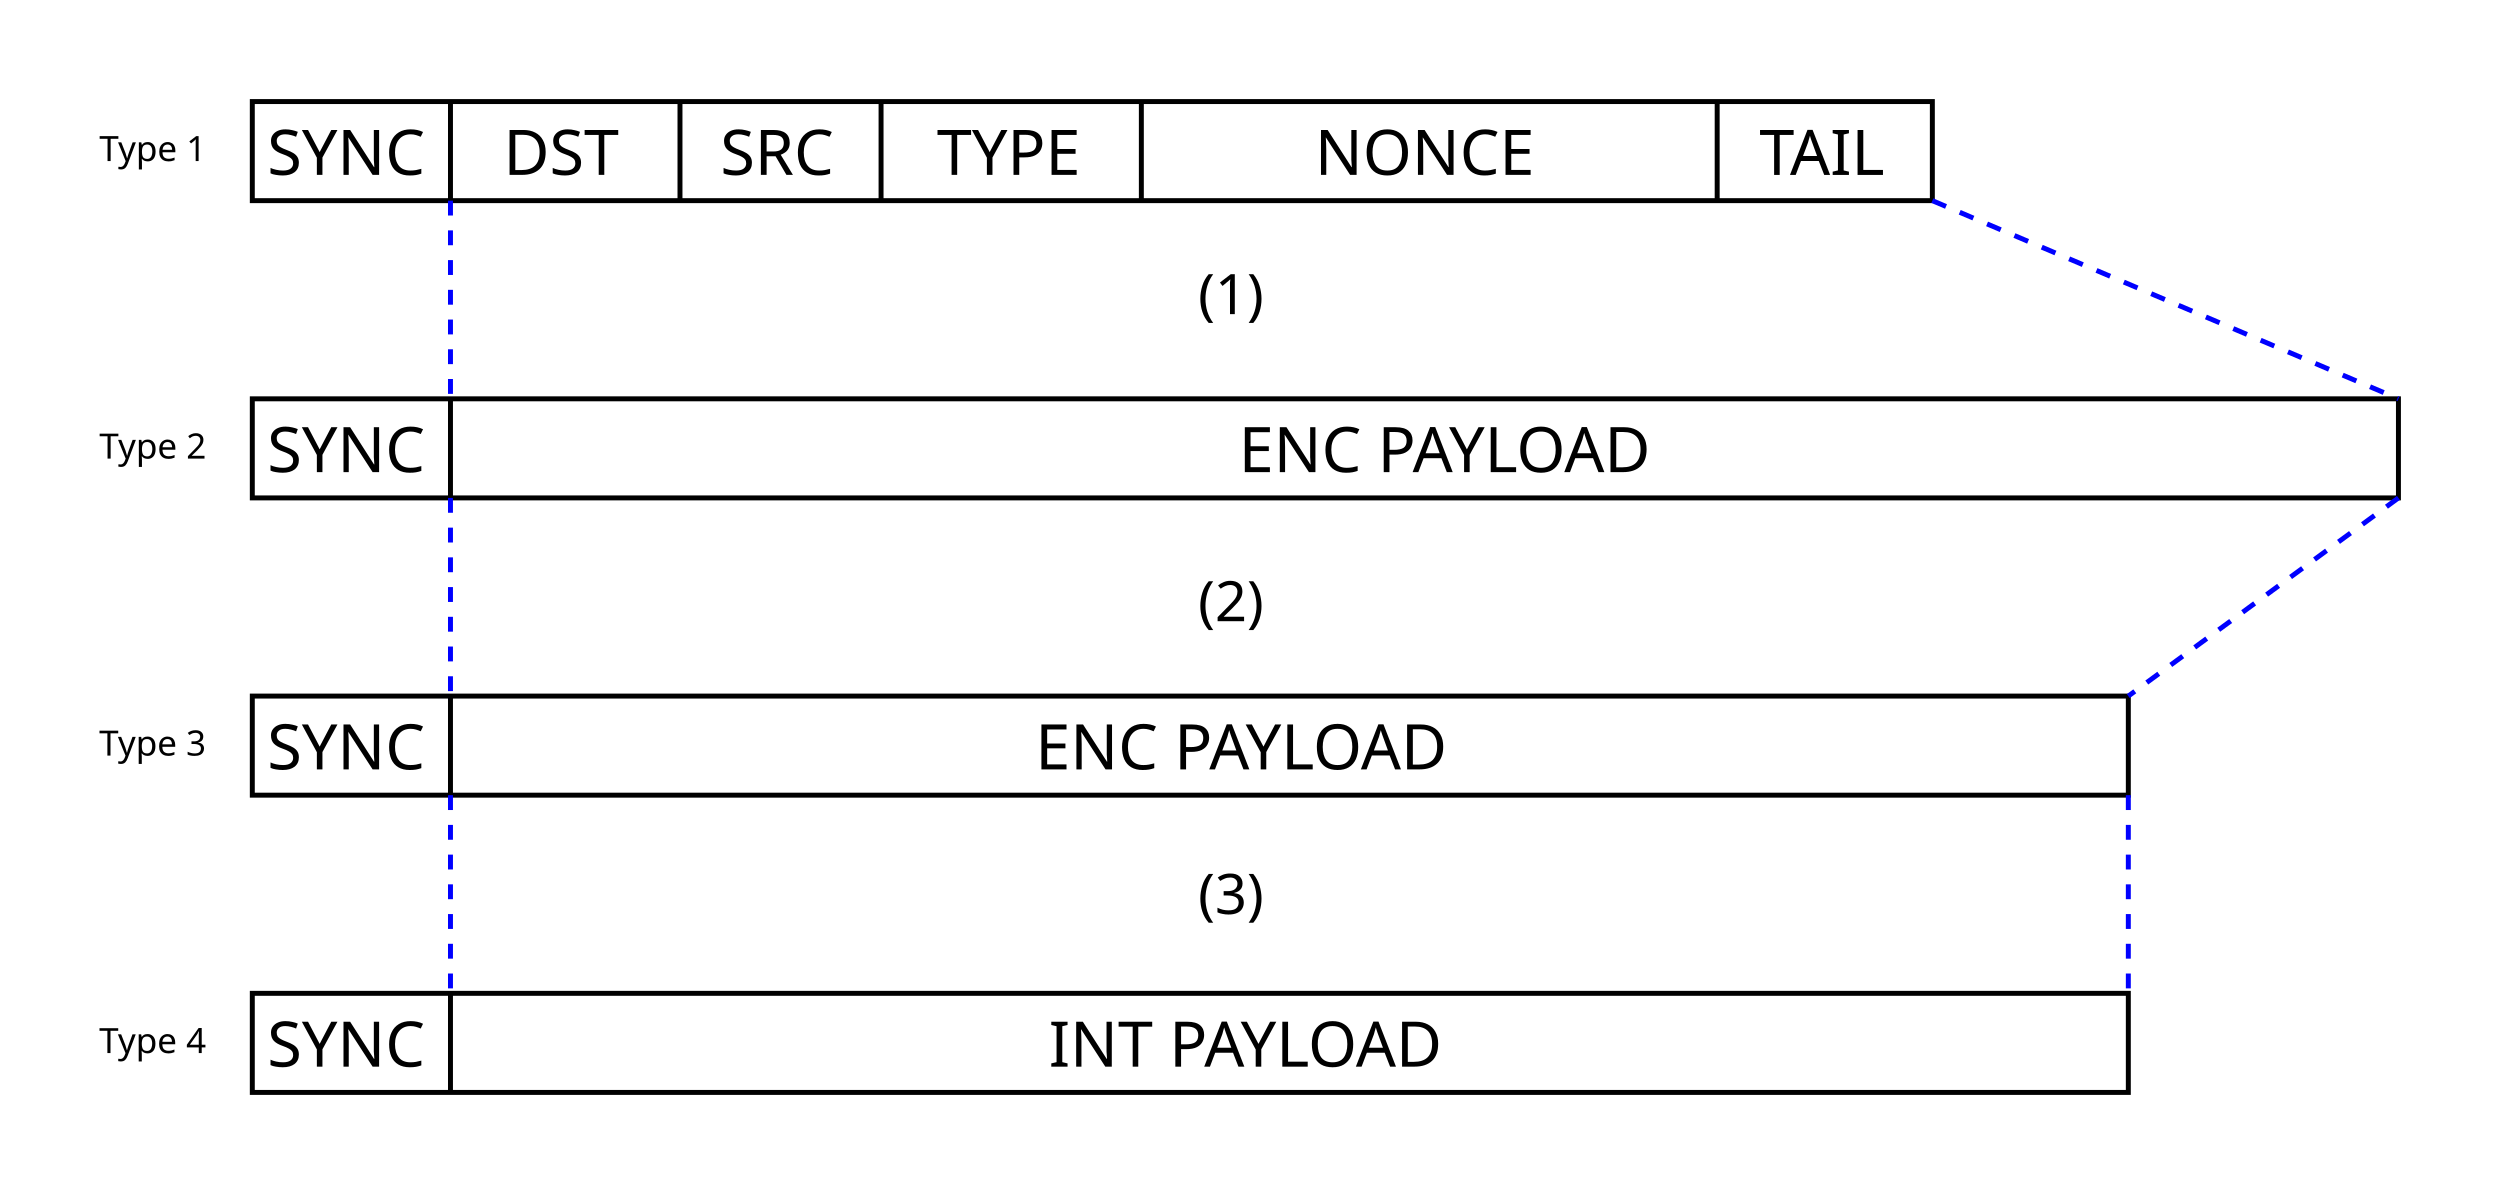
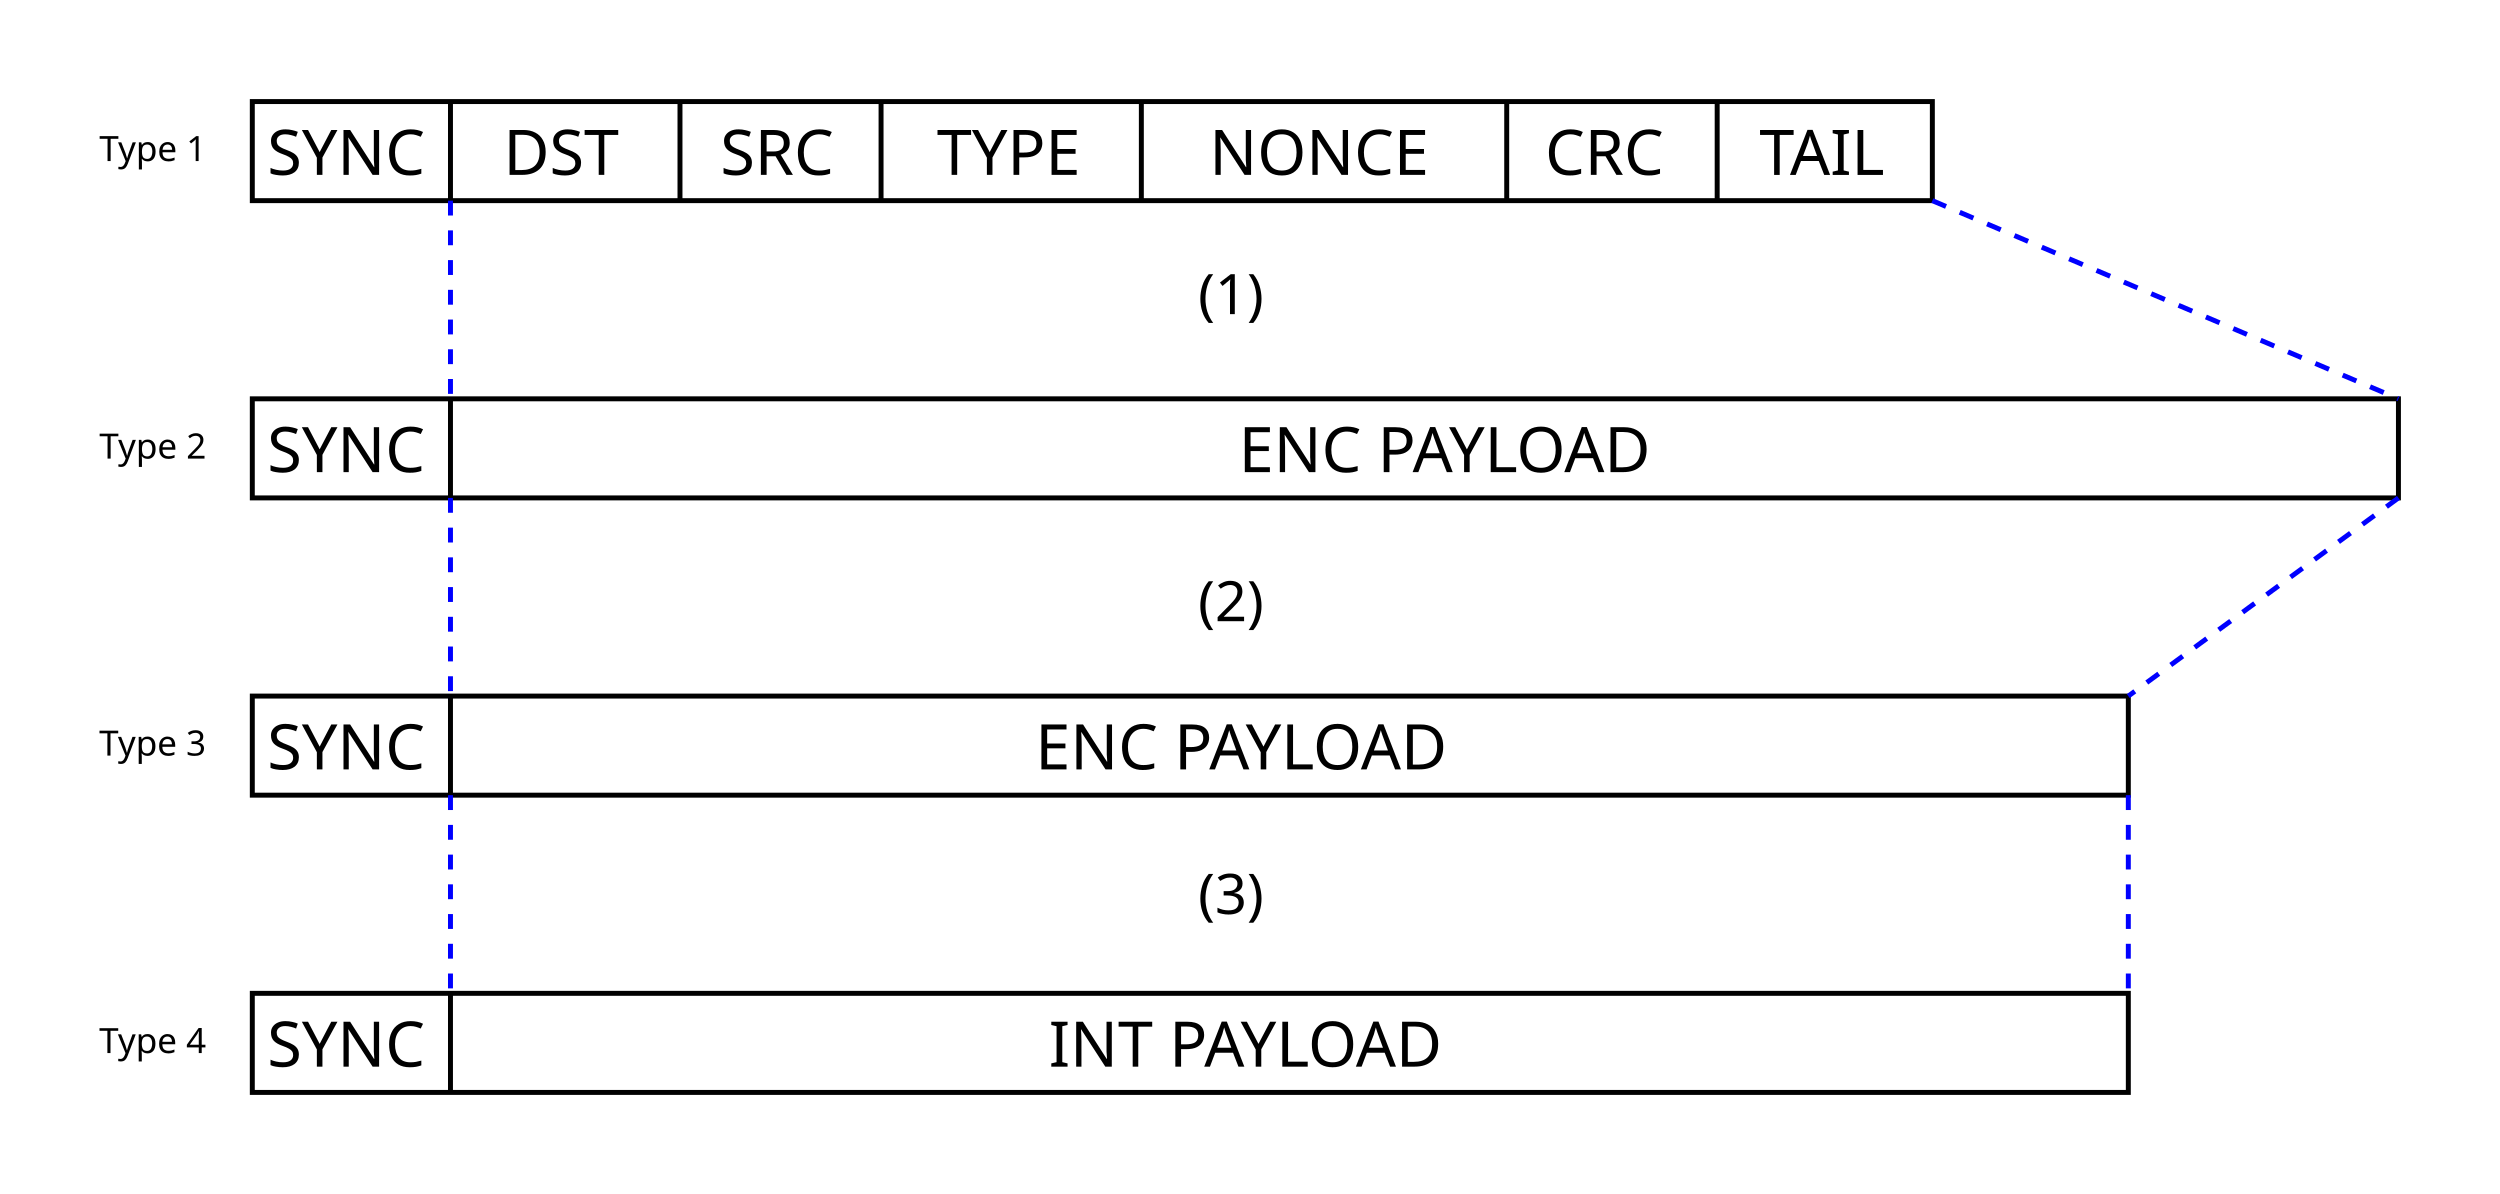
<svg xmlns="http://www.w3.org/2000/svg" width="252.307mm" height="120.5mm" viewBox="0 0 252.307 120.5" version="1.1" id="svg8">
  <defs id="defs2" />
  <g id="layer1" transform="translate(5.46293,-66.75)">
    <rect style="fill:none;fill-opacity:1;stroke:#000000;stroke-width:0.5;stroke-linecap:butt;stroke-linejoin:miter;stroke-miterlimit:4;stroke-dasharray:none;stroke-dashoffset:0;stroke-opacity:1" id="rect3719" width="169.555" height="10" x="20" y="77" />
    <text xml:space="preserve" style="font-style:normal;font-weight:normal;font-size:10.583px;line-height:1.25;font-family:sans-serif;letter-spacing:0px;word-spacing:0px;fill:#000000;fill-opacity:1;stroke:none;stroke-width:0.265" x="21.512" y="84.398" id="text919">
      <tspan x="21.512" y="84.398" id="tspan917" style="stroke-width:0.265">
        <tspan x="21.512" y="84.398" style="font-size:6.35px;stroke-width:0.265" id="tspan915">SYNC</tspan>
      </tspan>
    </text>
    <path style="fill:none;stroke:#000000;stroke-width:0.5;stroke-linecap:butt;stroke-linejoin:miter;stroke-miterlimit:4;stroke-dasharray:none;stroke-opacity:1" d="M 40,77 V 87" id="path3733" />
    <text xml:space="preserve" style="font-style:normal;font-weight:normal;font-size:10.583px;line-height:1.25;font-family:sans-serif;letter-spacing:0px;word-spacing:0px;fill:#000000;fill-opacity:1;stroke:none;stroke-width:0.265" x="45.357" y="84.398" id="text913">
      <tspan x="45.357" y="84.398" id="tspan911" style="stroke-width:0.265">
        <tspan x="45.357" y="84.398" style="font-size:6.35px;stroke-width:0.265" id="tspan909">DST</tspan>
      </tspan>
    </text>
    <text xml:space="preserve" style="font-style:normal;font-weight:normal;font-size:10.583px;line-height:1.25;font-family:sans-serif;letter-spacing:0px;word-spacing:0px;fill:#000000;fill-opacity:1;stroke:none;stroke-width:0.265" x="67.233" y="84.398" id="text4565">
      <tspan id="tspan4563" x="67.233" y="84.398" style="font-size:6.35px;stroke-width:0.265">SRC</tspan>
    </text>
    <text xml:space="preserve" style="font-style:normal;font-weight:normal;font-size:10.583px;line-height:1.25;font-family:sans-serif;letter-spacing:0px;word-spacing:0px;fill:#000000;fill-opacity:1;stroke:none;stroke-width:0.265" x="89.089" y="84.398" id="text4569">
      <tspan id="tspan4567" x="89.089" y="84.398" style="font-size:6.35px;stroke-width:0.265">TYPE</tspan>
    </text>
-     <text xml:space="preserve" style="font-style:normal;font-weight:normal;font-size:10.583px;line-height:1.25;font-family:sans-serif;letter-spacing:0px;word-spacing:0px;fill:#000000;fill-opacity:1;stroke:none;stroke-width:0.265" x="127.246" y="84.398" id="text4565-7">
-       <tspan id="tspan4563-4" x="127.246" y="84.398" style="font-size:6.35px;stroke-width:0.265">NONCE</tspan>
+     <text xml:space="preserve" style="font-style:normal;font-weight:normal;font-size:10.583px;line-height:1.25;font-family:sans-serif;letter-spacing:0px;word-spacing:0px;fill:#000000;fill-opacity:1;stroke:none;stroke-width:0.265" x="116.594" y="84.398" id="text4565-7">
+       <tspan id="tspan4563-4" x="116.594" y="84.398" style="font-size:6.35px;stroke-width:0.265">NONCE</tspan>
    </text>
    <text xml:space="preserve" style="font-style:normal;font-weight:normal;font-size:10.583px;line-height:1.25;font-family:sans-serif;letter-spacing:0px;word-spacing:0px;fill:#000000;fill-opacity:1;stroke:none;stroke-width:0.265" x="172.101" y="84.401" id="text4565-79">
      <tspan id="tspan4563-45" x="172.101" y="84.401" style="font-size:6.35px;stroke-width:0.265">TAIL</tspan>
    </text>
    <rect style="fill:none;fill-opacity:1;stroke:#000000;stroke-width:0.5;stroke-linecap:butt;stroke-linejoin:miter;stroke-miterlimit:4;stroke-dasharray:none;stroke-dashoffset:0;stroke-opacity:1" id="rect3719-7" width="216.594" height="10" x="20" y="107" />
    <text xml:space="preserve" style="font-style:normal;font-weight:normal;font-size:10.583px;line-height:1.25;font-family:sans-serif;letter-spacing:0px;word-spacing:0px;fill:#000000;fill-opacity:1;stroke:none;stroke-width:0.265" x="21.512" y="114.398" id="text925">
      <tspan x="21.512" y="114.398" id="tspan923" style="stroke-width:0.265">
        <tspan x="21.512" y="114.398" style="font-size:6.35px;stroke-width:0.265" id="tspan921">SYNC</tspan>
      </tspan>
    </text>
    <path style="fill:none;stroke:#000000;stroke-width:0.5;stroke-linecap:butt;stroke-linejoin:miter;stroke-miterlimit:4;stroke-dasharray:none;stroke-opacity:1" d="m 40,107 v 10" id="path3733-8" />
    <text xml:space="preserve" style="font-style:normal;font-weight:normal;font-size:10.583px;line-height:1.25;font-family:sans-serif;letter-spacing:0px;word-spacing:0px;fill:#000000;fill-opacity:1;stroke:none;stroke-width:0.265" x="119.56" y="114.398" id="text4569-7">
      <tspan id="tspan4567-6" x="119.56" y="114.398" style="font-size:6.35px;stroke-width:0.265">ENC PAYLOAD</tspan>
    </text>
    <rect style="fill:none;fill-opacity:1;stroke:#000000;stroke-width:0.5;stroke-linecap:butt;stroke-linejoin:miter;stroke-miterlimit:4;stroke-dasharray:none;stroke-dashoffset:0;stroke-opacity:1" id="rect3719-7-7" width="189.333" height="10" x="20" y="137" />
    <text xml:space="preserve" style="font-style:normal;font-weight:normal;font-size:10.583px;line-height:1.25;font-family:sans-serif;letter-spacing:0px;word-spacing:0px;fill:#000000;fill-opacity:1;stroke:none;stroke-width:0.265" x="21.512" y="144.398" id="text907">
      <tspan x="21.512" y="144.398" id="tspan905" style="stroke-width:0.265">
        <tspan x="21.512" y="144.398" style="font-size:6.35px;stroke-width:0.265" id="tspan903">SYNC</tspan>
      </tspan>
    </text>
    <path style="fill:none;stroke:#000000;stroke-width:0.5;stroke-linecap:butt;stroke-linejoin:miter;stroke-miterlimit:4;stroke-dasharray:none;stroke-opacity:1" d="m 40,137 v 10" id="path3733-8-1" />
    <text xml:space="preserve" style="font-style:normal;font-weight:normal;font-size:10.583px;line-height:1.25;font-family:sans-serif;letter-spacing:0px;word-spacing:0px;fill:#000000;fill-opacity:1;stroke:none;stroke-width:0.265" x="99.033" y="144.398" id="text4569-7-0">
      <tspan id="tspan4567-6-3" x="99.033" y="144.398" style="font-size:6.35px;stroke-width:0.265">ENC PAYLOAD</tspan>
    </text>
    <path style="fill:none;stroke:#0000ff;stroke-width:0.5;stroke-linecap:butt;stroke-linejoin:miter;stroke-miterlimit:4;stroke-dasharray:1.5, 1.5;stroke-dashoffset:0;stroke-opacity:1" d="m 189.555,87 47.039,20" id="path4775" />
    <path style="fill:none;stroke:#0000ff;stroke-width:0.5;stroke-linecap:butt;stroke-linejoin:miter;stroke-miterlimit:4;stroke-dasharray:1.5, 1.5;stroke-dashoffset:0;stroke-opacity:1" d="m 236.594,117 -27.261,20" id="path4777" />
    <path style="fill:none;stroke:#0000ff;stroke-width:0.5;stroke-linecap:butt;stroke-linejoin:miter;stroke-miterlimit:4;stroke-dasharray:1.5, 1.5;stroke-dashoffset:0;stroke-opacity:1" d="M 40,87 40,107" id="path4779" />
    <path style="fill:none;stroke:#0000ff;stroke-width:0.5;stroke-linecap:butt;stroke-linejoin:miter;stroke-miterlimit:4;stroke-dasharray:1.5, 1.5;stroke-dashoffset:0;stroke-opacity:1" d="m 40,117 -2e-6,20" id="path4781" />
    <rect style="fill:none;fill-opacity:1;stroke:#000000;stroke-width:0.5;stroke-linecap:butt;stroke-linejoin:miter;stroke-miterlimit:4;stroke-dasharray:none;stroke-dashoffset:0;stroke-opacity:1" id="rect3719-7-7-6" width="189.333" height="10" x="20" y="167" />
    <text xml:space="preserve" style="font-style:normal;font-weight:normal;font-size:10.583px;line-height:1.25;font-family:sans-serif;letter-spacing:0px;word-spacing:0px;fill:#000000;fill-opacity:1;stroke:none;stroke-width:0.265" x="21.512" y="174.398" id="text901">
      <tspan x="21.512" y="174.398" id="tspan899" style="stroke-width:0.265">
        <tspan x="21.512" y="174.398" style="font-size:6.35px;stroke-width:0.265" id="tspan897">SYNC</tspan>
      </tspan>
    </text>
    <path style="fill:none;stroke:#000000;stroke-width:0.5;stroke-linecap:butt;stroke-linejoin:miter;stroke-miterlimit:4;stroke-dasharray:none;stroke-opacity:1" d="m 40,167 v 10" id="path3733-8-1-0" />
    <text xml:space="preserve" style="font-style:normal;font-weight:normal;font-size:10.583px;line-height:1.25;font-family:sans-serif;letter-spacing:0px;word-spacing:0px;fill:#000000;fill-opacity:1;stroke:none;stroke-width:0.265" x="100.385" y="174.398" id="text4569-7-0-1">
      <tspan id="tspan4567-6-3-9" x="100.385" y="174.398" style="font-size:6.35px;stroke-width:0.265">INT PAYLOAD</tspan>
    </text>
    <path style="fill:none;stroke:#0000ff;stroke-width:0.5;stroke-linecap:butt;stroke-linejoin:miter;stroke-miterlimit:4;stroke-dasharray:1.5, 1.5;stroke-dashoffset:0;stroke-opacity:1" d="m 40,147 -6e-6,20" id="path4840" />
    <path style="fill:none;stroke:#0000ff;stroke-width:0.5;stroke-linecap:butt;stroke-linejoin:miter;stroke-miterlimit:4;stroke-dasharray:1.5, 1.5;stroke-dashoffset:0;stroke-opacity:1" d="m 209.333,147 2e-5,20" id="path4842" />
    <flowRoot xml:space="preserve" id="flowRoot4850" style="font-style:normal;font-weight:normal;font-size:13.333px;line-height:1.25;font-family:sans-serif;letter-spacing:0px;word-spacing:0px;fill:#000000;fill-opacity:1;stroke:none" transform="matrix(0.2645833,0,0,0.2645833,0,-103)">
      <flowRegion id="flowRegion4852" style="font-size:13.333px">
        <rect id="rect4854" width="213.142" height="41.416" x="913.178" y="740.054" style="font-size:13.333px" />
      </flowRegion>
      <flowPara id="flowPara4856" />
    </flowRoot>
    <text xml:space="preserve" style="font-style:normal;font-weight:normal;font-size:3.528px;line-height:1.25;font-family:sans-serif;letter-spacing:0px;word-spacing:0px;fill:#000000;fill-opacity:1;stroke:none;stroke-width:0.265" x="115.461" y="98.453" id="text4860">
      <tspan x="115.461" y="98.453" style="font-size:5.644px;stroke-width:0.265" id="tspan4862">(1)</tspan>
    </text>
    <text xml:space="preserve" style="font-style:normal;font-weight:normal;font-size:3.528px;line-height:1.25;font-family:sans-serif;letter-spacing:0px;word-spacing:0px;fill:#000000;fill-opacity:1;stroke:none;stroke-width:0.265" x="115.461" y="129.447" id="text4860-7">
      <tspan x="115.461" y="129.447" style="font-size:5.644px;stroke-width:0.265" id="tspan4862-1">(2)</tspan>
    </text>
    <text xml:space="preserve" style="font-style:normal;font-weight:normal;font-size:3.528px;line-height:1.25;font-family:sans-serif;letter-spacing:0px;word-spacing:0px;fill:#000000;fill-opacity:1;stroke:none;stroke-width:0.265" x="4.561" y="83.005" id="text4911">
      <tspan id="tspan4909" x="4.561" y="83.005" style="stroke-width:0.265">Type 1</tspan>
    </text>
    <text xml:space="preserve" style="font-style:normal;font-weight:normal;font-size:3.528px;line-height:1.25;font-family:sans-serif;letter-spacing:0px;word-spacing:0px;fill:#000000;fill-opacity:1;stroke:none;stroke-width:0.265" x="4.561" y="113.029" id="text4911-3">
      <tspan id="tspan4909-4" x="4.561" y="113.029" style="stroke-width:0.265">Type 2</tspan>
    </text>
    <text xml:space="preserve" style="font-style:normal;font-weight:normal;font-size:3.528px;line-height:1.25;font-family:sans-serif;letter-spacing:0px;word-spacing:0px;fill:#000000;fill-opacity:1;stroke:none;stroke-width:0.265" x="4.547" y="143.005" id="text4911-6">
      <tspan id="tspan4909-0" x="4.547" y="143.005" style="stroke-width:0.265">Type 3</tspan>
    </text>
    <text xml:space="preserve" style="font-style:normal;font-weight:normal;font-size:3.528px;line-height:1.25;font-family:sans-serif;letter-spacing:0px;word-spacing:0px;fill:#000000;fill-opacity:1;stroke:none;stroke-width:0.265" x="4.547" y="173.029" id="text4911-3-9">
      <tspan id="tspan4909-4-5" x="4.547" y="173.029" style="stroke-width:0.265">Type 4</tspan>
    </text>
    <text xml:space="preserve" style="font-style:normal;font-weight:normal;font-size:3.528px;line-height:1.25;font-family:sans-serif;letter-spacing:0px;word-spacing:0px;fill:#000000;fill-opacity:1;stroke:none;stroke-width:0.265" x="115.461" y="158.987" id="text4860-7-9-5">
      <tspan x="115.461" y="158.987" style="font-size:5.644px;stroke-width:0.265" id="tspan4862-1-9-9">(3)</tspan>
    </text>
    <path style="fill:none;stroke:#000000;stroke-width:0.5;stroke-linecap:butt;stroke-linejoin:miter;stroke-miterlimit:4;stroke-dasharray:none;stroke-opacity:1" d="M 63.163,77.086 V 87.086" id="path3733-6" />
    <path style="fill:none;stroke:#000000;stroke-width:0.5;stroke-linecap:butt;stroke-linejoin:miter;stroke-miterlimit:4;stroke-dasharray:none;stroke-opacity:1" d="M 83.456,77.086 V 87.086" id="path3733-6-5" />
    <path style="fill:none;stroke:#000000;stroke-width:0.5;stroke-linecap:butt;stroke-linejoin:miter;stroke-miterlimit:4;stroke-dasharray:none;stroke-opacity:1" d="M 109.725,77.086 V 87.086" id="path3733-6-0" />
    <path style="fill:none;stroke:#000000;stroke-width:0.5;stroke-linecap:butt;stroke-linejoin:miter;stroke-miterlimit:4;stroke-dasharray:none;stroke-opacity:1" d="M 167.839,77.086 V 87.086" id="path3733-6-6" />
+     <text xml:space="preserve" style="font-style:normal;font-weight:normal;font-size:10.583px;line-height:1.25;font-family:sans-serif;letter-spacing:0px;word-spacing:0px;fill:#000000;fill-opacity:1;stroke:none;stroke-width:0.265" x="150.468" y="84.398" id="text4565-6">
+       <tspan id="tspan4563-0" x="150.468" y="84.398" style="font-size:6.35px;stroke-width:0.265">CRC</tspan>
+     </text>
+     <path style="fill:none;stroke:#000000;stroke-width:0.5;stroke-linecap:butt;stroke-linejoin:miter;stroke-miterlimit:4;stroke-dasharray:none;stroke-opacity:1" d="M 146.599,77.086 V 87.086" id="path3733-6-6-6" />
  </g>
</svg>
